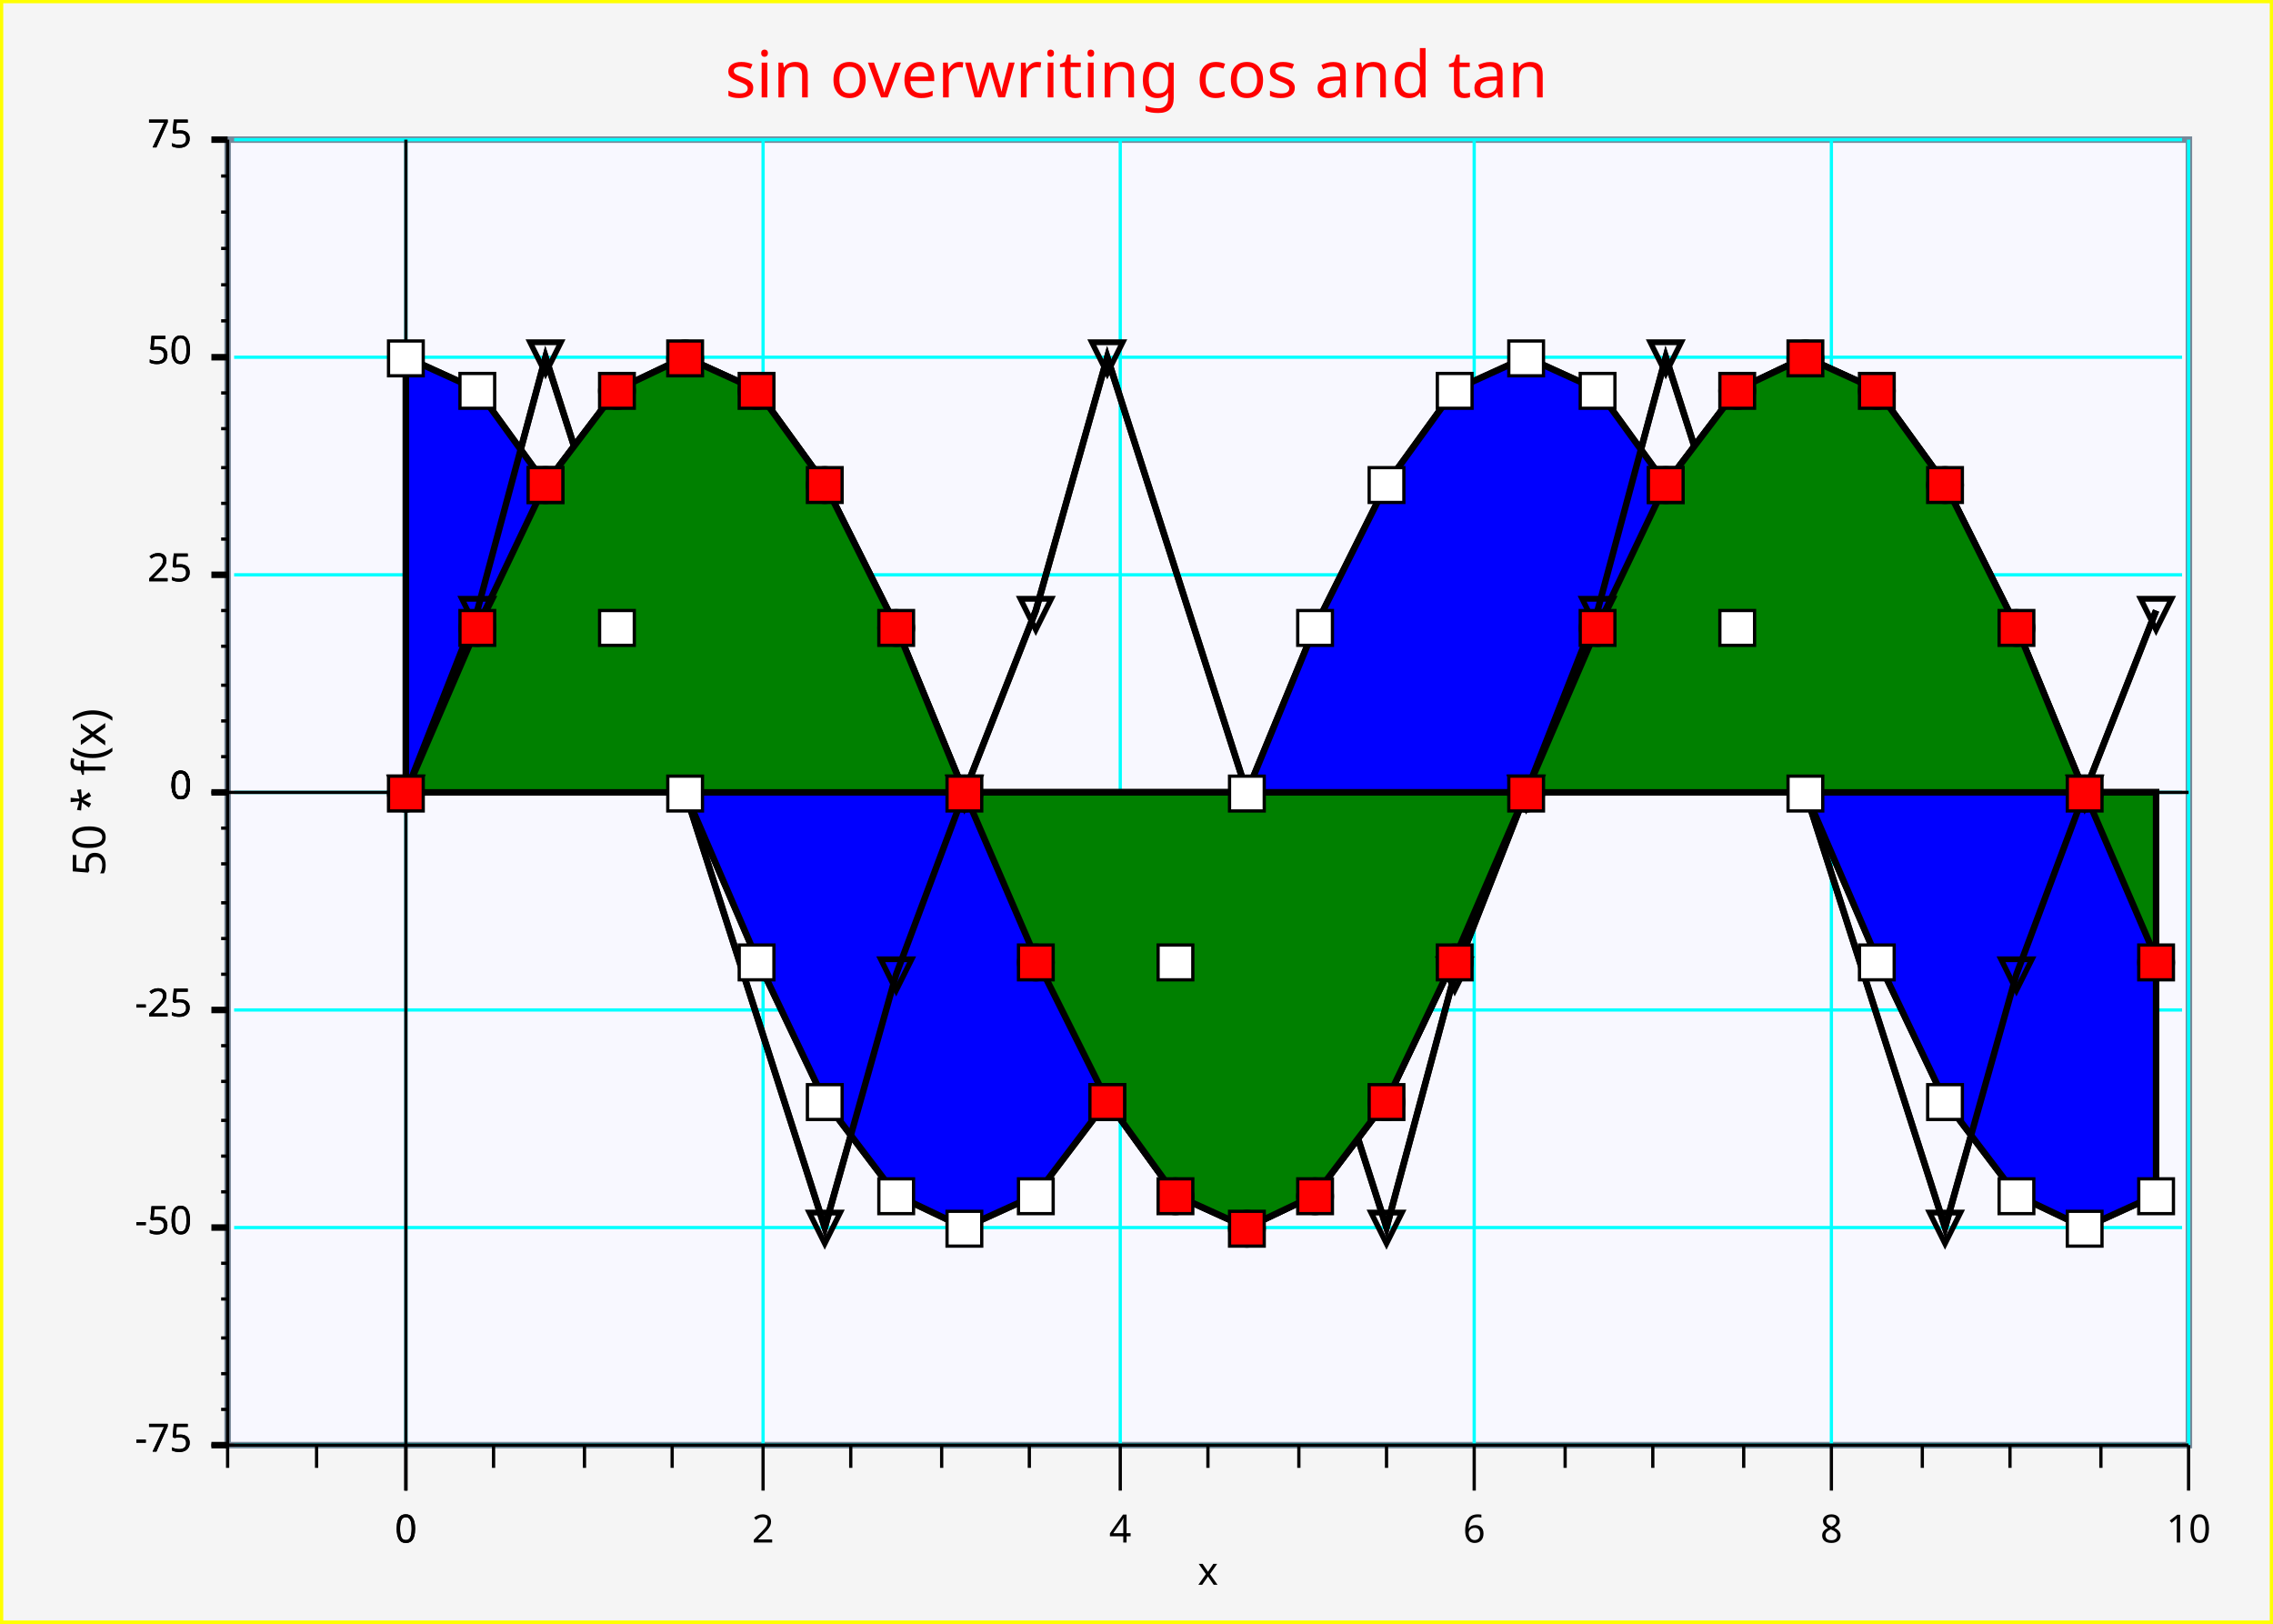
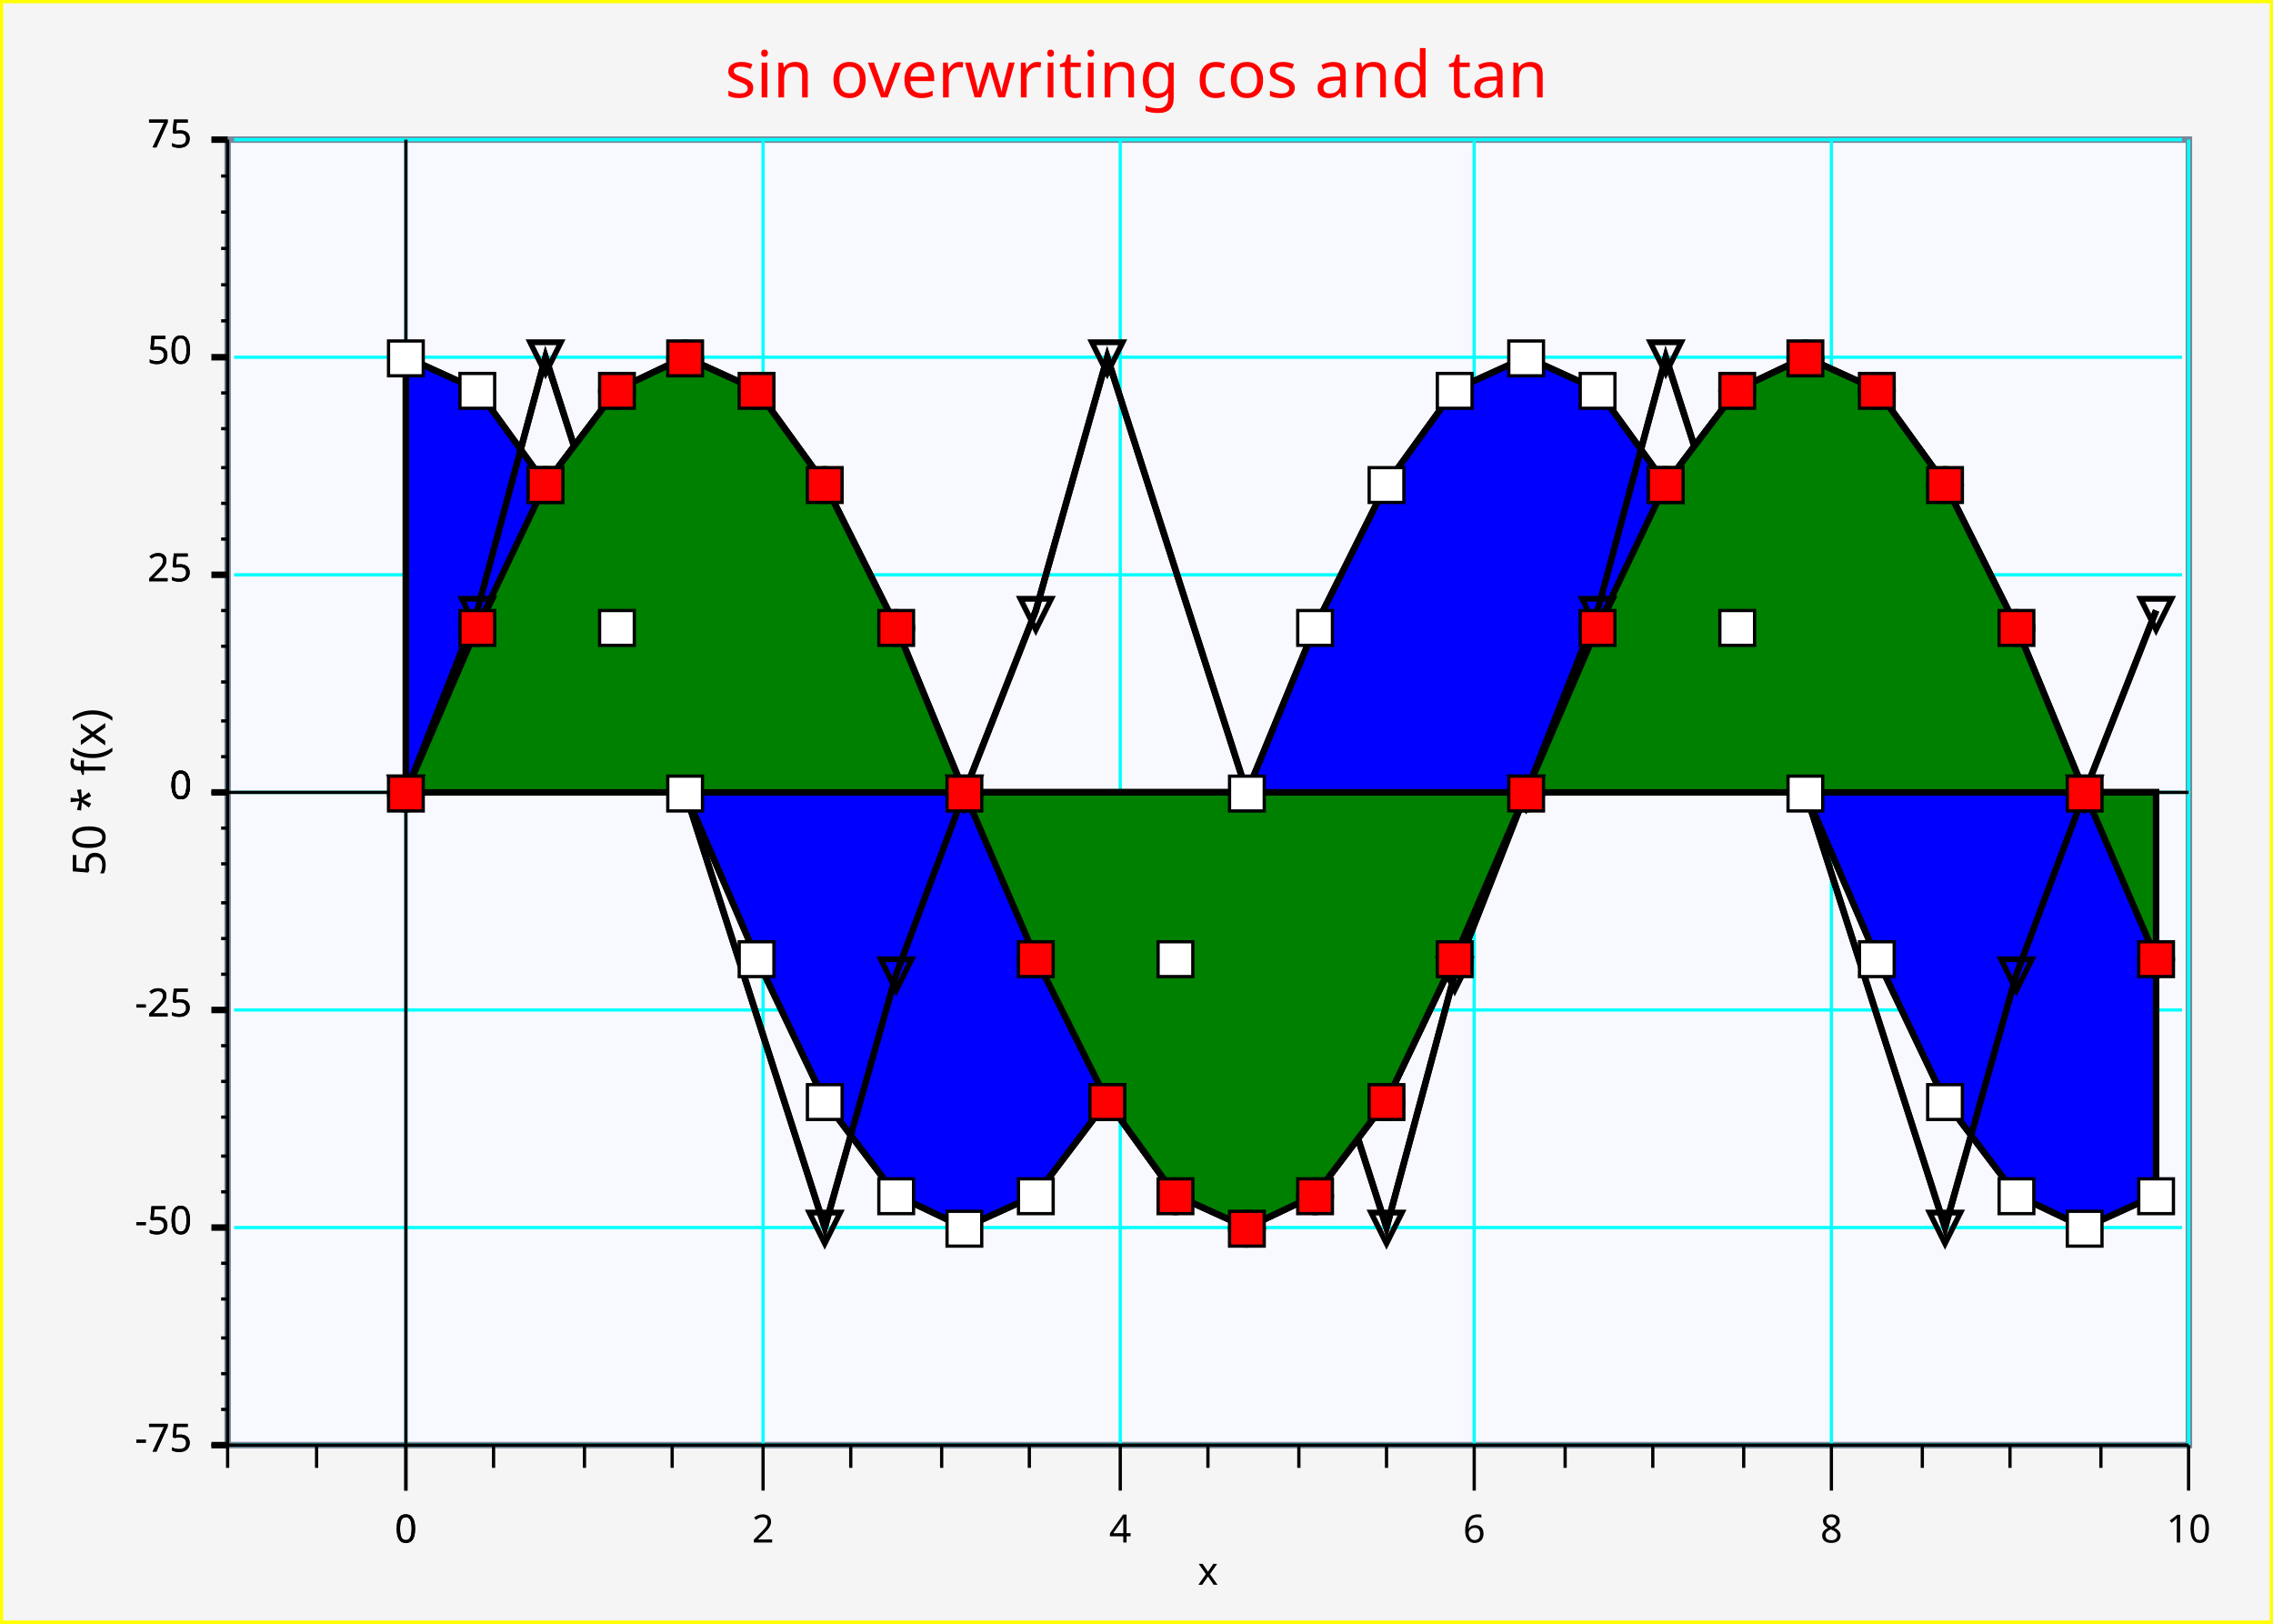
<svg xmlns="http://www.w3.org/2000/svg" width="700" height="500" version="1.1">
  <clipPath id="plot_window">
    <rect x="71.1" y="44" width="602" height="400" />
  </clipPath>
  <clipPath id="plot_window">
    <rect x="71.1" y="44" width="602" height="400" />
  </clipPath>
  <g id="imageBackground" stroke="rgb(255,255,0)" fill="rgb(245,245,245)" stroke-width="2">
    <rect x="0" y="0" width="700" height="500" />
  </g>
  <g id="plotBackground" stroke="rgb(119,136,153)" fill="rgb(248,248,255)" stroke-width="2">
    <rect x="70.1" y="43" width="604" height="402" />
  </g>
  <g id="yMinorGrid" stroke="rgb(200,220,255)" stroke-width="0.5">
</g>
  <g id="yMajorGrid" stroke="rgb(0,255,255)" stroke-width="1">
    <path d="M72.1,244 L672,244  M72.1,177 L672,177  M72.1,110 L672,110  M72.1,43 L672,43  M72.1,244 L672,244  M72.1,311 L672,311  M72.1,378 L672,378  M72.1,445 L672,445  " fill="none" />
  </g>
  <g id="xMinorGrid" stroke="rgb(200,220,255)" stroke-width="0.5">
</g>
  <g id="xMajorGrid" stroke="rgb(0,255,255)" stroke-width="1">
    <path d="M125,43 L125,445  M235,43 L235,445  M345,43 L345,445  M454,43 L454,445  M564,43 L564,445  M674,43 L674,445  M125,43 L125,445  " fill="none" />
  </g>
  <g id="yAxis" stroke="rgb(0,0,0)" stroke-width="1">
    <line x1="125" y1="43" x2="125" y2="459" />
    <line x1="70.1" y1="43" x2="70.1" y2="445" />
  </g>
  <g id="xAxis" stroke="rgb(0,0,0)" stroke-width="1">
    <line x1="65.1" y1="244" x2="674" y2="244" />
    <line x1="65.1" y1="445" x2="674" y2="445" />
  </g>
  <g id="yMinorTicks" stroke="rgb(0,0,0)" stroke-width="1">
-     <path d="M68.1,233 L70.1,233  M68.1,222 L70.1,222  M68.1,211 L70.1,211  M68.1,199 L70.1,199  M68.1,188 L70.1,188  M68.1,166 L70.1,166  M68.1,155 L70.1,155  M68.1,144 L70.1,144  M68.1,132 L70.1,132  M68.1,121 L70.1,121  M68.1,98.8 L70.1,98.8  M68.1,87.7 L70.1,87.7  M68.1,76.5 L70.1,76.5  M68.1,65.3 L70.1,65.3  M68.1,54.2 L70.1,54.2  M68.1,244 L70.1,244  M68.1,255 L70.1,255  M68.1,266 L70.1,266  M68.1,278 L70.1,278  M68.1,289 L70.1,289  M68.1,300 L70.1,300  M68.1,311 L70.1,311  M68.1,322 L70.1,322  M68.1,333 L70.1,333  M68.1,345 L70.1,345  M68.1,356 L70.1,356  M68.1,367 L70.1,367  M68.1,378 L70.1,378  M68.1,378 L70.1,378  M68.1,389 L70.1,389  M68.1,400 L70.1,400  M68.1,412 L70.1,412  M68.1,423 L70.1,423  M68.1,434 L70.1,434  M68.1,445 L70.1,445  " fill="none" />
+     <path d="M68.1,233 L70.1,233  M68.1,222 L70.1,222  M68.1,210 L70.1,210  M68.1,199 L70.1,199  M68.1,188 L70.1,188  M68.1,166 L70.1,166  M68.1,155 L70.1,155  M68.1,144 L70.1,144  M68.1,132 L70.1,132  M68.1,121 L70.1,121  M68.1,98.8 L70.1,98.8  M68.1,87.7 L70.1,87.7  M68.1,76.5 L70.1,76.5  M68.1,65.3 L70.1,65.3  M68.1,54.2 L70.1,54.2  M68.1,244 L70.1,244  M68.1,255 L70.1,255  M68.1,266 L70.1,266  M68.1,278 L70.1,278  M68.1,289 L70.1,289  M68.1,300 L70.1,300  M68.1,311 L70.1,311  M68.1,322 L70.1,322  M68.1,333 L70.1,333  M68.1,344 L70.1,344  M68.1,356 L70.1,356  M68.1,367 L70.1,367  M68.1,378 L70.1,378  M68.1,378 L70.1,378  M68.1,389 L70.1,389  M68.1,400 L70.1,400  M68.1,412 L70.1,412  M68.1,423 L70.1,423  M68.1,434 L70.1,434  M68.1,445 L70.1,445  " fill="none" />
  </g>
  <g id="xMinorTicks" stroke="rgb(0,0,0)" stroke-width="1">
    <path d="M152,445 L152,452  M180,445 L180,452  M207,445 L207,452  M262,445 L262,452  M290,445 L290,452  M317,445 L317,452  M372,445 L372,452  M400,445 L400,452  M427,445 L427,452  M482,445 L482,452  M509,445 L509,452  M537,445 L537,452  M592,445 L592,452  M619,445 L619,452  M647,445 L647,452  M97.5,445 L97.5,452  M70.1,445 L70.1,452  " fill="none" />
  </g>
  <g id="yMajorTicks" stroke="rgb(0,0,0)" stroke-width="2">
    <path d="M65.1,244 L70.1,244  M65.1,177 L70.1,177  M65.1,110 L70.1,110  M65.1,43 L70.1,43  M65.1,244 L70.1,244  M65.1,311 L70.1,311  M65.1,378 L70.1,378  M65.1,445 L70.1,445  " fill="none" />
  </g>
  <g id="xMajorTicks" stroke="rgb(0,0,0)" stroke-width="1">
    <path d="M125,445 L125,459  M235,445 L235,459  M345,445 L345,459  M454,445 L454,459  M564,445 L564,459  M674,445 L674,459  M125,445 L125,459  " fill="none" />
  </g>
  <g id="xTicksValues" font-size="12" font-family="Lucida Sans Unicode" text-anchor="middle">
    <text x="125" y="475">0
	</text>
    <text x="235" y="475">2
	</text>
    <text x="345" y="475">4
	</text>
    <text x="454" y="475">6
	</text>
    <text x="564" y="475">8
	</text>
    <text x="674" y="475">10
	</text>
    <text x="125" y="475">0
	</text>
  </g>
  <g id="yTicksValues" font-size="12" font-family="Lucida Sans Unicode" text-anchor="end">
    <text x="59.1" y="246">0
	</text>
    <text x="59.1" y="179">25
	</text>
    <text x="59.1" y="112">50
	</text>
    <text x="59.1" y="45.4">75
	</text>
    <text x="59.1" y="246">0
	</text>
    <text x="59.1" y="313">-25
	</text>
    <text x="59.1" y="380">-50
	</text>
    <text x="59.1" y="447">-75
	</text>
    <text x="59.1" y="246">0
	</text>
    <text x="59.1" y="179">25
	</text>
    <text x="59.1" y="112">50
	</text>
    <text x="59.1" y="45.4">75
	</text>
    <text x="59.1" y="246">0
	</text>
    <text x="59.1" y="313">-25
	</text>
    <text x="59.1" y="380">-50
	</text>
    <text x="59.1" y="447">-75
	</text>
  </g>
  <g id="yLabel">
    <text x="32.4" y="244" text-anchor="middle" transform="rotate(-90 32.4 244)" font-size="14" font-family="Lucida Sans Unicode">50 * f(x)
	</text>
  </g>
  <g id="xLabel">
    <text x="372" y="488" text-anchor="middle" font-size="12" font-family="Lucida Sans Unicode">x
	</text>
  </g>
  <g id="plotLines" stroke-width="2">
    <g clip-path="url(#plot_window)" stroke="rgb(0,0,0)" fill="rgb(255,0,0)" stroke-width="2">
      <path d="M125,244 L125,244  L125,244  L147,193  L168,149  L190,120  L211,110  L233,120  L254,149  L276,193  L297,244  L319,295  L341,339  L362,368  L384,378  L405,368  L427,339  L448,295  L470,244  L492,193  L513,149  L535,120  L556,110  L578,120  L599,149  L621,193  L642,244  L664,295  L664,244  Z" fill="rgb(255,0,0)" />
    </g>
    <g clip-path="url(#plot_window)" stroke="rgb(0,0,0)" fill="rgb(0,0,255)" stroke-width="2">
      <path d="M125,244 L125,110  L125,110  L147,120  L168,149  L190,193  L211,244  L233,295  L254,339  L276,368  L297,378  L319,368  L341,339  L362,295  L384,244  L405,193  L427,149  L448,120  L470,110  L492,120  L513,149  L535,193  L556,244  L578,295  L599,339  L621,368  L642,378  L664,368  L664,244  Z" fill="rgb(0,0,255)" />
    </g>
    <g clip-path="url(#plot_window)" stroke="rgb(0,0,0)" stroke-width="2">
      <path d="M125,244 L125,244  L147,188  L168,110  L254,378  L276,300  L297,244  L319,188  L341,110  L427,378  L448,300  L470,244  L492,188  L513,110  L599,378  L621,300  L642,244  L664,188  " fill="none" />
    </g>
    <g clip-path="url(#plot_window)" stroke="rgb(0,0,0)" fill="rgb(255,0,0)" stroke-width="2">
      <path d="M125,244 L125,244  L125,244  L147,193  L168,149  L190,120  L211,110  L233,120  L254,149  L276,193  L297,244  L319,295  L341,339  L362,368  L384,378  L405,368  L427,339  L448,295  L470,244  L492,193  L513,149  L535,120  L556,110  L578,120  L599,149  L621,193  L642,244  L664,295  L664,244  Z" fill="rgb(255,0,0)" />
    </g>
    <g clip-path="url(#plot_window)" stroke="rgb(0,0,0)" fill="rgb(0,0,255)" stroke-width="2">
      <path d="M125,244 L125,110  L125,110  L147,120  L168,149  L190,193  L211,244  L233,295  L254,339  L276,368  L297,378  L319,368  L341,339  L362,295  L384,244  L405,193  L427,149  L448,120  L470,110  L492,120  L513,149  L535,193  L556,244  L578,295  L599,339  L621,368  L642,378  L664,368  L664,244  Z" fill="rgb(0,0,255)" />
    </g>
    <g clip-path="url(#plot_window)" stroke="rgb(0,0,0)" stroke-width="2">
      <path d="M125,244 L125,244  L147,188  L168,110  L254,378  L276,300  L297,244  L319,188  L341,110  L427,378  L448,300  L470,244  L492,188  L513,110  L599,378  L621,300  L642,244  L664,188  " fill="none" />
    </g>
    <g clip-path="url(#plot_window)" stroke="rgb(0,0,0)" fill="rgb(0,128,0)" stroke-width="2">
      <path d="M125,244 L125,244  L125,244  L147,193  L168,149  L190,120  L211,110  L233,120  L254,149  L276,193  L297,244  L319,295  L341,339  L362,368  L384,378  L405,368  L427,339  L448,295  L470,244  L492,193  L513,149  L535,120  L556,110  L578,120  L599,149  L621,193  L642,244  L664,295  L664,244  Z" fill="rgb(0,128,0)" />
    </g>
  </g>
  <g id="plotPoints" clip-path="url(#plot_window)">
-     <g stroke="rgb(0,0,0)" fill="rgb(255,255,255)">
-       <text x="125" y="248" text-anchor="middle" font-size="14" font-family="Lucida Sans Unicode">●
- 	</text>
-       <text x="147" y="197" text-anchor="middle" font-size="14" font-family="Lucida Sans Unicode">●
- 	</text>
-       <text x="168" y="153" text-anchor="middle" font-size="14" font-family="Lucida Sans Unicode">●
- 	</text>
-       <text x="190" y="124" text-anchor="middle" font-size="14" font-family="Lucida Sans Unicode">●
- 	</text>
-       <text x="211" y="114" text-anchor="middle" font-size="14" font-family="Lucida Sans Unicode">●
- 	</text>
-       <text x="233" y="124" text-anchor="middle" font-size="14" font-family="Lucida Sans Unicode">●
- 	</text>
-       <text x="254" y="153" text-anchor="middle" font-size="14" font-family="Lucida Sans Unicode">●
- 	</text>
-       <text x="276" y="197" text-anchor="middle" font-size="14" font-family="Lucida Sans Unicode">●
- 	</text>
-       <text x="297" y="248" text-anchor="middle" font-size="14" font-family="Lucida Sans Unicode">●
- 	</text>
-       <text x="319" y="300" text-anchor="middle" font-size="14" font-family="Lucida Sans Unicode">●
- 	</text>
-       <text x="341" y="343" text-anchor="middle" font-size="14" font-family="Lucida Sans Unicode">●
- 	</text>
-       <text x="362" y="372" text-anchor="middle" font-size="14" font-family="Lucida Sans Unicode">●
- 	</text>
-       <text x="384" y="382" text-anchor="middle" font-size="14" font-family="Lucida Sans Unicode">●
- 	</text>
-       <text x="405" y="372" text-anchor="middle" font-size="14" font-family="Lucida Sans Unicode">●
- 	</text>
-       <text x="427" y="343" text-anchor="middle" font-size="14" font-family="Lucida Sans Unicode">●
- 	</text>
-       <text x="448" y="300" text-anchor="middle" font-size="14" font-family="Lucida Sans Unicode">●
- 	</text>
-       <text x="470" y="248" text-anchor="middle" font-size="14" font-family="Lucida Sans Unicode">●
- 	</text>
-       <text x="492" y="197" text-anchor="middle" font-size="14" font-family="Lucida Sans Unicode">●
- 	</text>
-       <text x="513" y="153" text-anchor="middle" font-size="14" font-family="Lucida Sans Unicode">●
- 	</text>
-       <text x="535" y="124" text-anchor="middle" font-size="14" font-family="Lucida Sans Unicode">●
- 	</text>
-       <text x="556" y="114" text-anchor="middle" font-size="14" font-family="Lucida Sans Unicode">●
- 	</text>
-       <text x="578" y="124" text-anchor="middle" font-size="14" font-family="Lucida Sans Unicode">●
- 	</text>
-       <text x="599" y="153" text-anchor="middle" font-size="14" font-family="Lucida Sans Unicode">●
- 	</text>
-       <text x="621" y="197" text-anchor="middle" font-size="14" font-family="Lucida Sans Unicode">●
- 	</text>
-       <text x="642" y="248" text-anchor="middle" font-size="14" font-family="Lucida Sans Unicode">●
- 	</text>
-       <text x="664" y="300" text-anchor="middle" font-size="14" font-family="Lucida Sans Unicode">●
- 	</text>
-     </g>
-     <g stroke="rgb(0,0,0)" fill="rgb(255,255,255)">
+     <g stroke="rgb(0,0,0)" fill="rgb(255,255,255)" font-size="14" font-family="Lucida Sans Unicode" text-anchor="middle">
+       <text x="125" y="248" text-anchor="middle">●
+ 	</text>
+       <text x="147" y="197" text-anchor="middle">●
+ 	</text>
+       <text x="168" y="153" text-anchor="middle">●
+ 	</text>
+       <text x="190" y="124" text-anchor="middle">●
+ 	</text>
+       <text x="211" y="114" text-anchor="middle">●
+ 	</text>
+       <text x="233" y="124" text-anchor="middle">●
+ 	</text>
+       <text x="254" y="153" text-anchor="middle">●
+ 	</text>
+       <text x="276" y="197" text-anchor="middle">●
+ 	</text>
+       <text x="297" y="248" text-anchor="middle">●
+ 	</text>
+       <text x="319" y="299" text-anchor="middle">●
+ 	</text>
+       <text x="341" y="343" text-anchor="middle">●
+ 	</text>
+       <text x="362" y="372" text-anchor="middle">●
+ 	</text>
+       <text x="384" y="382" text-anchor="middle">●
+ 	</text>
+       <text x="405" y="372" text-anchor="middle">●
+ 	</text>
+       <text x="427" y="343" text-anchor="middle">●
+ 	</text>
+       <text x="448" y="299" text-anchor="middle">●
+ 	</text>
+       <text x="470" y="248" text-anchor="middle">●
+ 	</text>
+       <text x="492" y="197" text-anchor="middle">●
+ 	</text>
+       <text x="513" y="153" text-anchor="middle">●
+ 	</text>
+       <text x="535" y="124" text-anchor="middle">●
+ 	</text>
+       <text x="556" y="114" text-anchor="middle">●
+ 	</text>
+       <text x="578" y="124" text-anchor="middle">●
+ 	</text>
+       <text x="599" y="153" text-anchor="middle">●
+ 	</text>
+       <text x="621" y="197" text-anchor="middle">●
+ 	</text>
+       <text x="642" y="248" text-anchor="middle">●
+ 	</text>
+       <text x="664" y="299" text-anchor="middle">●
+ 	</text>
+     </g>
+     <g stroke="rgb(0,0,0)" fill="rgb(255,255,255)" font-size="14" font-family="Lucida Sans Unicode" text-anchor="middle">
      <text x="125" y="114" text-anchor="middle" font-size="14" font-family="Lucida Sans Unicode">■
	</text>
      <text x="147" y="124" text-anchor="middle" font-size="14" font-family="Lucida Sans Unicode">■
	</text>
      <text x="168" y="153" text-anchor="middle" font-size="14" font-family="Lucida Sans Unicode">■
	</text>
      <text x="190" y="197" text-anchor="middle" font-size="14" font-family="Lucida Sans Unicode">■
	</text>
      <text x="211" y="248" text-anchor="middle" font-size="14" font-family="Lucida Sans Unicode">■
	</text>
-       <text x="233" y="300" text-anchor="middle" font-size="14" font-family="Lucida Sans Unicode">■
+       <text x="233" y="299" text-anchor="middle" font-size="14" font-family="Lucida Sans Unicode">■
	</text>
      <text x="254" y="343" text-anchor="middle" font-size="14" font-family="Lucida Sans Unicode">■
	</text>
      <text x="276" y="372" text-anchor="middle" font-size="14" font-family="Lucida Sans Unicode">■
	</text>
      <text x="297" y="382" text-anchor="middle" font-size="14" font-family="Lucida Sans Unicode">■
	</text>
      <text x="319" y="372" text-anchor="middle" font-size="14" font-family="Lucida Sans Unicode">■
	</text>
      <text x="341" y="343" text-anchor="middle" font-size="14" font-family="Lucida Sans Unicode">■
	</text>
-       <text x="362" y="300" text-anchor="middle" font-size="14" font-family="Lucida Sans Unicode">■
+       <text x="362" y="299" text-anchor="middle" font-size="14" font-family="Lucida Sans Unicode">■
	</text>
      <text x="384" y="248" text-anchor="middle" font-size="14" font-family="Lucida Sans Unicode">■
	</text>
      <text x="405" y="197" text-anchor="middle" font-size="14" font-family="Lucida Sans Unicode">■
	</text>
      <text x="427" y="153" text-anchor="middle" font-size="14" font-family="Lucida Sans Unicode">■
	</text>
      <text x="448" y="124" text-anchor="middle" font-size="14" font-family="Lucida Sans Unicode">■
	</text>
      <text x="470" y="114" text-anchor="middle" font-size="14" font-family="Lucida Sans Unicode">■
	</text>
      <text x="492" y="124" text-anchor="middle" font-size="14" font-family="Lucida Sans Unicode">■
	</text>
      <text x="513" y="153" text-anchor="middle" font-size="14" font-family="Lucida Sans Unicode">■
	</text>
      <text x="535" y="197" text-anchor="middle" font-size="14" font-family="Lucida Sans Unicode">■
	</text>
      <text x="556" y="248" text-anchor="middle" font-size="14" font-family="Lucida Sans Unicode">■
	</text>
-       <text x="578" y="300" text-anchor="middle" font-size="14" font-family="Lucida Sans Unicode">■
+       <text x="578" y="299" text-anchor="middle" font-size="14" font-family="Lucida Sans Unicode">■
	</text>
      <text x="599" y="343" text-anchor="middle" font-size="14" font-family="Lucida Sans Unicode">■
	</text>
      <text x="621" y="372" text-anchor="middle" font-size="14" font-family="Lucida Sans Unicode">■
	</text>
      <text x="642" y="382" text-anchor="middle" font-size="14" font-family="Lucida Sans Unicode">■
	</text>
      <text x="664" y="372" text-anchor="middle" font-size="14" font-family="Lucida Sans Unicode">■
	</text>
    </g>
-     <g stroke="rgb(0,0,0)" fill="rgb(255,255,255)">
+     <g stroke="rgb(0,0,0)" fill="rgb(255,255,255)" font-size="14" font-family="Lucida Sans Unicode" text-anchor="middle">
      <text x="125" y="248" text-anchor="middle" font-size="14" font-family="Lucida Sans Unicode">▽
	</text>
      <text x="147" y="193" text-anchor="middle" font-size="14" font-family="Lucida Sans Unicode">▽
	</text>
      <text x="168" y="114" text-anchor="middle" font-size="14" font-family="Lucida Sans Unicode">▽
	</text>
      <text x="254" y="382" text-anchor="middle" font-size="14" font-family="Lucida Sans Unicode">▽
	</text>
      <text x="276" y="304" text-anchor="middle" font-size="14" font-family="Lucida Sans Unicode">▽
	</text>
      <text x="297" y="248" text-anchor="middle" font-size="14" font-family="Lucida Sans Unicode">▽
	</text>
      <text x="319" y="193" text-anchor="middle" font-size="14" font-family="Lucida Sans Unicode">▽
	</text>
      <text x="341" y="114" text-anchor="middle" font-size="14" font-family="Lucida Sans Unicode">▽
	</text>
      <text x="427" y="382" text-anchor="middle" font-size="14" font-family="Lucida Sans Unicode">▽
	</text>
      <text x="448" y="304" text-anchor="middle" font-size="14" font-family="Lucida Sans Unicode">▽
	</text>
      <text x="470" y="248" text-anchor="middle" font-size="14" font-family="Lucida Sans Unicode">▽
	</text>
      <text x="492" y="193" text-anchor="middle" font-size="14" font-family="Lucida Sans Unicode">▽
	</text>
      <text x="513" y="114" text-anchor="middle" font-size="14" font-family="Lucida Sans Unicode">▽
	</text>
      <text x="599" y="382" text-anchor="middle" font-size="14" font-family="Lucida Sans Unicode">▽
	</text>
      <text x="621" y="304" text-anchor="middle" font-size="14" font-family="Lucida Sans Unicode">▽
	</text>
      <text x="642" y="248" text-anchor="middle" font-size="14" font-family="Lucida Sans Unicode">▽
	</text>
      <text x="664" y="193" text-anchor="middle" font-size="14" font-family="Lucida Sans Unicode">▽
	</text>
    </g>
-     <g stroke="rgb(0,0,0)" fill="rgb(255,0,0)">
+     <g stroke="rgb(0,0,0)" fill="rgb(255,0,0)" font-size="14" font-family="Lucida Sans Unicode" text-anchor="middle">
      <text x="125" y="248" text-anchor="middle" font-size="14" font-family="Lucida Sans Unicode">■
	</text>
      <text x="147" y="197" text-anchor="middle" font-size="14" font-family="Lucida Sans Unicode">■
	</text>
      <text x="168" y="153" text-anchor="middle" font-size="14" font-family="Lucida Sans Unicode">■
	</text>
      <text x="190" y="124" text-anchor="middle" font-size="14" font-family="Lucida Sans Unicode">■
	</text>
      <text x="211" y="114" text-anchor="middle" font-size="14" font-family="Lucida Sans Unicode">■
	</text>
      <text x="233" y="124" text-anchor="middle" font-size="14" font-family="Lucida Sans Unicode">■
	</text>
      <text x="254" y="153" text-anchor="middle" font-size="14" font-family="Lucida Sans Unicode">■
	</text>
      <text x="276" y="197" text-anchor="middle" font-size="14" font-family="Lucida Sans Unicode">■
	</text>
      <text x="297" y="248" text-anchor="middle" font-size="14" font-family="Lucida Sans Unicode">■
	</text>
-       <text x="319" y="300" text-anchor="middle" font-size="14" font-family="Lucida Sans Unicode">■
+       <text x="319" y="299" text-anchor="middle" font-size="14" font-family="Lucida Sans Unicode">■
	</text>
      <text x="341" y="343" text-anchor="middle" font-size="14" font-family="Lucida Sans Unicode">■
	</text>
      <text x="362" y="372" text-anchor="middle" font-size="14" font-family="Lucida Sans Unicode">■
	</text>
      <text x="384" y="382" text-anchor="middle" font-size="14" font-family="Lucida Sans Unicode">■
	</text>
      <text x="405" y="372" text-anchor="middle" font-size="14" font-family="Lucida Sans Unicode">■
	</text>
      <text x="427" y="343" text-anchor="middle" font-size="14" font-family="Lucida Sans Unicode">■
	</text>
-       <text x="448" y="300" text-anchor="middle" font-size="14" font-family="Lucida Sans Unicode">■
+       <text x="448" y="299" text-anchor="middle" font-size="14" font-family="Lucida Sans Unicode">■
	</text>
      <text x="470" y="248" text-anchor="middle" font-size="14" font-family="Lucida Sans Unicode">■
	</text>
      <text x="492" y="197" text-anchor="middle" font-size="14" font-family="Lucida Sans Unicode">■
	</text>
      <text x="513" y="153" text-anchor="middle" font-size="14" font-family="Lucida Sans Unicode">■
	</text>
      <text x="535" y="124" text-anchor="middle" font-size="14" font-family="Lucida Sans Unicode">■
	</text>
      <text x="556" y="114" text-anchor="middle" font-size="14" font-family="Lucida Sans Unicode">■
	</text>
      <text x="578" y="124" text-anchor="middle" font-size="14" font-family="Lucida Sans Unicode">■
	</text>
      <text x="599" y="153" text-anchor="middle" font-size="14" font-family="Lucida Sans Unicode">■
	</text>
      <text x="621" y="197" text-anchor="middle" font-size="14" font-family="Lucida Sans Unicode">■
	</text>
      <text x="642" y="248" text-anchor="middle" font-size="14" font-family="Lucida Sans Unicode">■
	</text>
-       <text x="664" y="300" text-anchor="middle" font-size="14" font-family="Lucida Sans Unicode">■
+       <text x="664" y="299" text-anchor="middle" font-size="14" font-family="Lucida Sans Unicode">■
	</text>
    </g>
  </g>
  <g id="title" fill="rgb(255,0,0)">
    <text x="350" y="30" text-anchor="middle" font-size="20" font-family="Lucida Sans Unicode" font-weight="normal">sin overwriting cos and tan
	</text>
  </g>
  <g id="plotXValues">
</g>
  <g id="plotYValues">
</g>
</svg>
